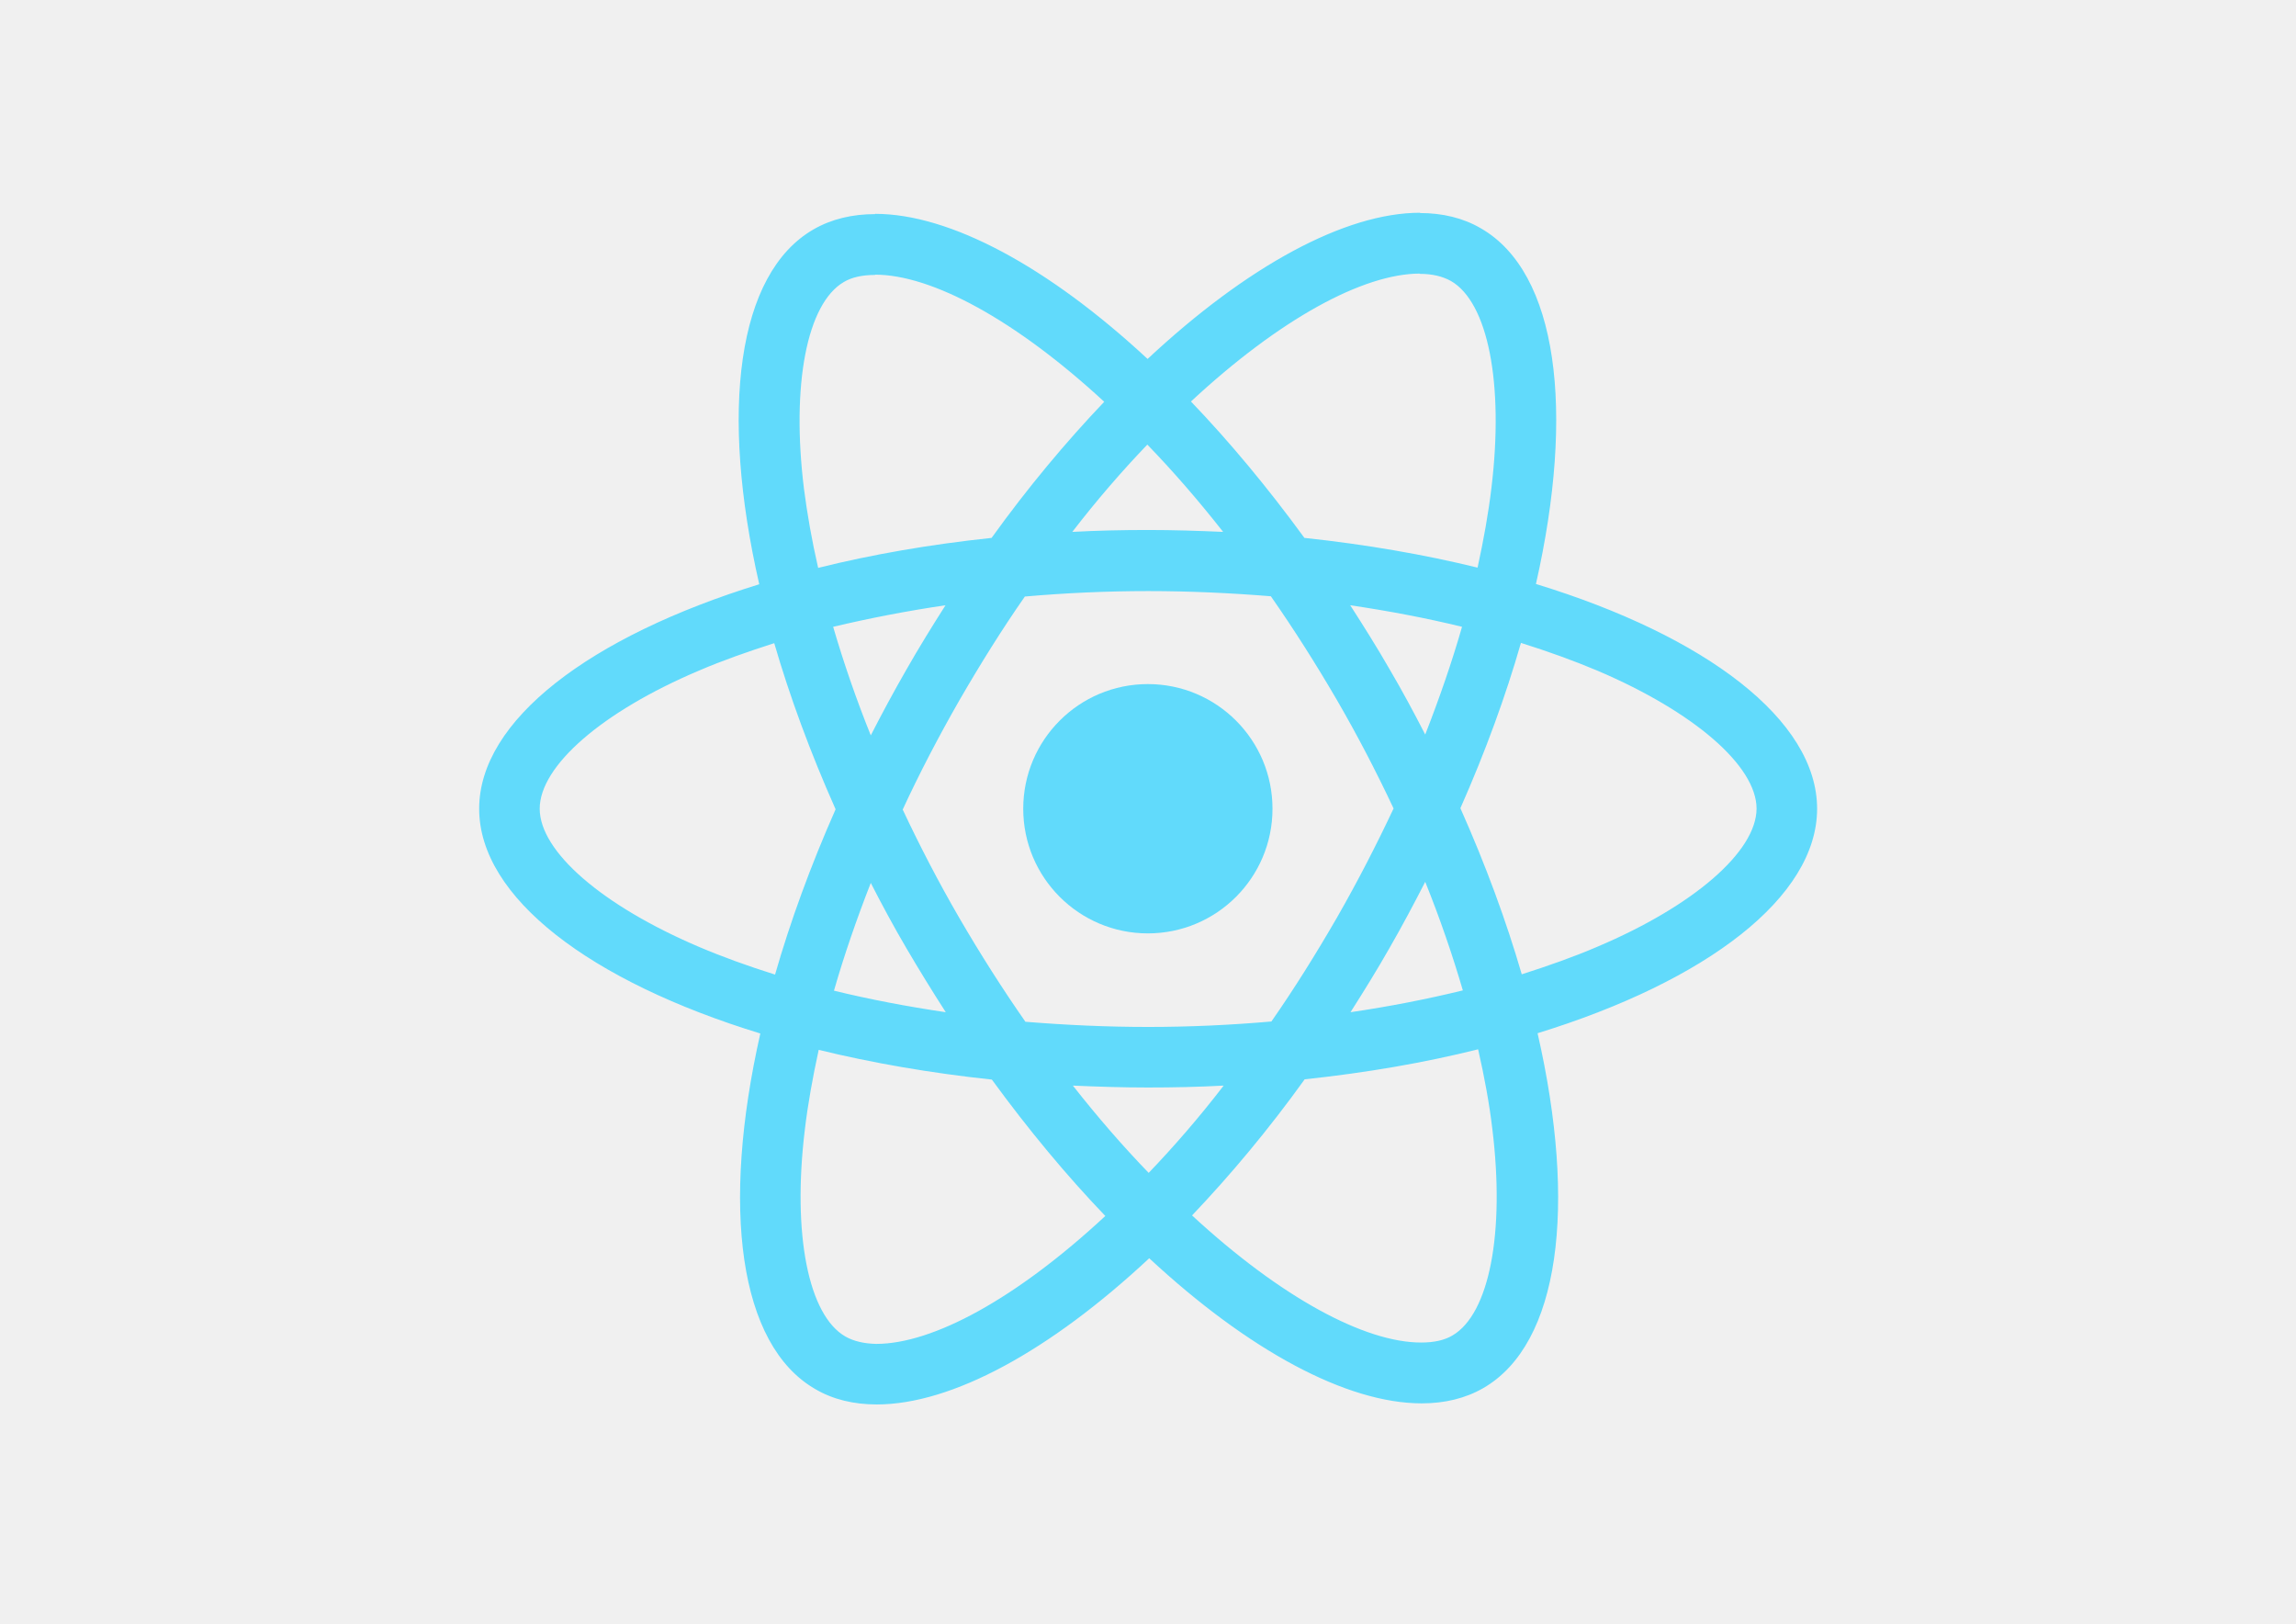
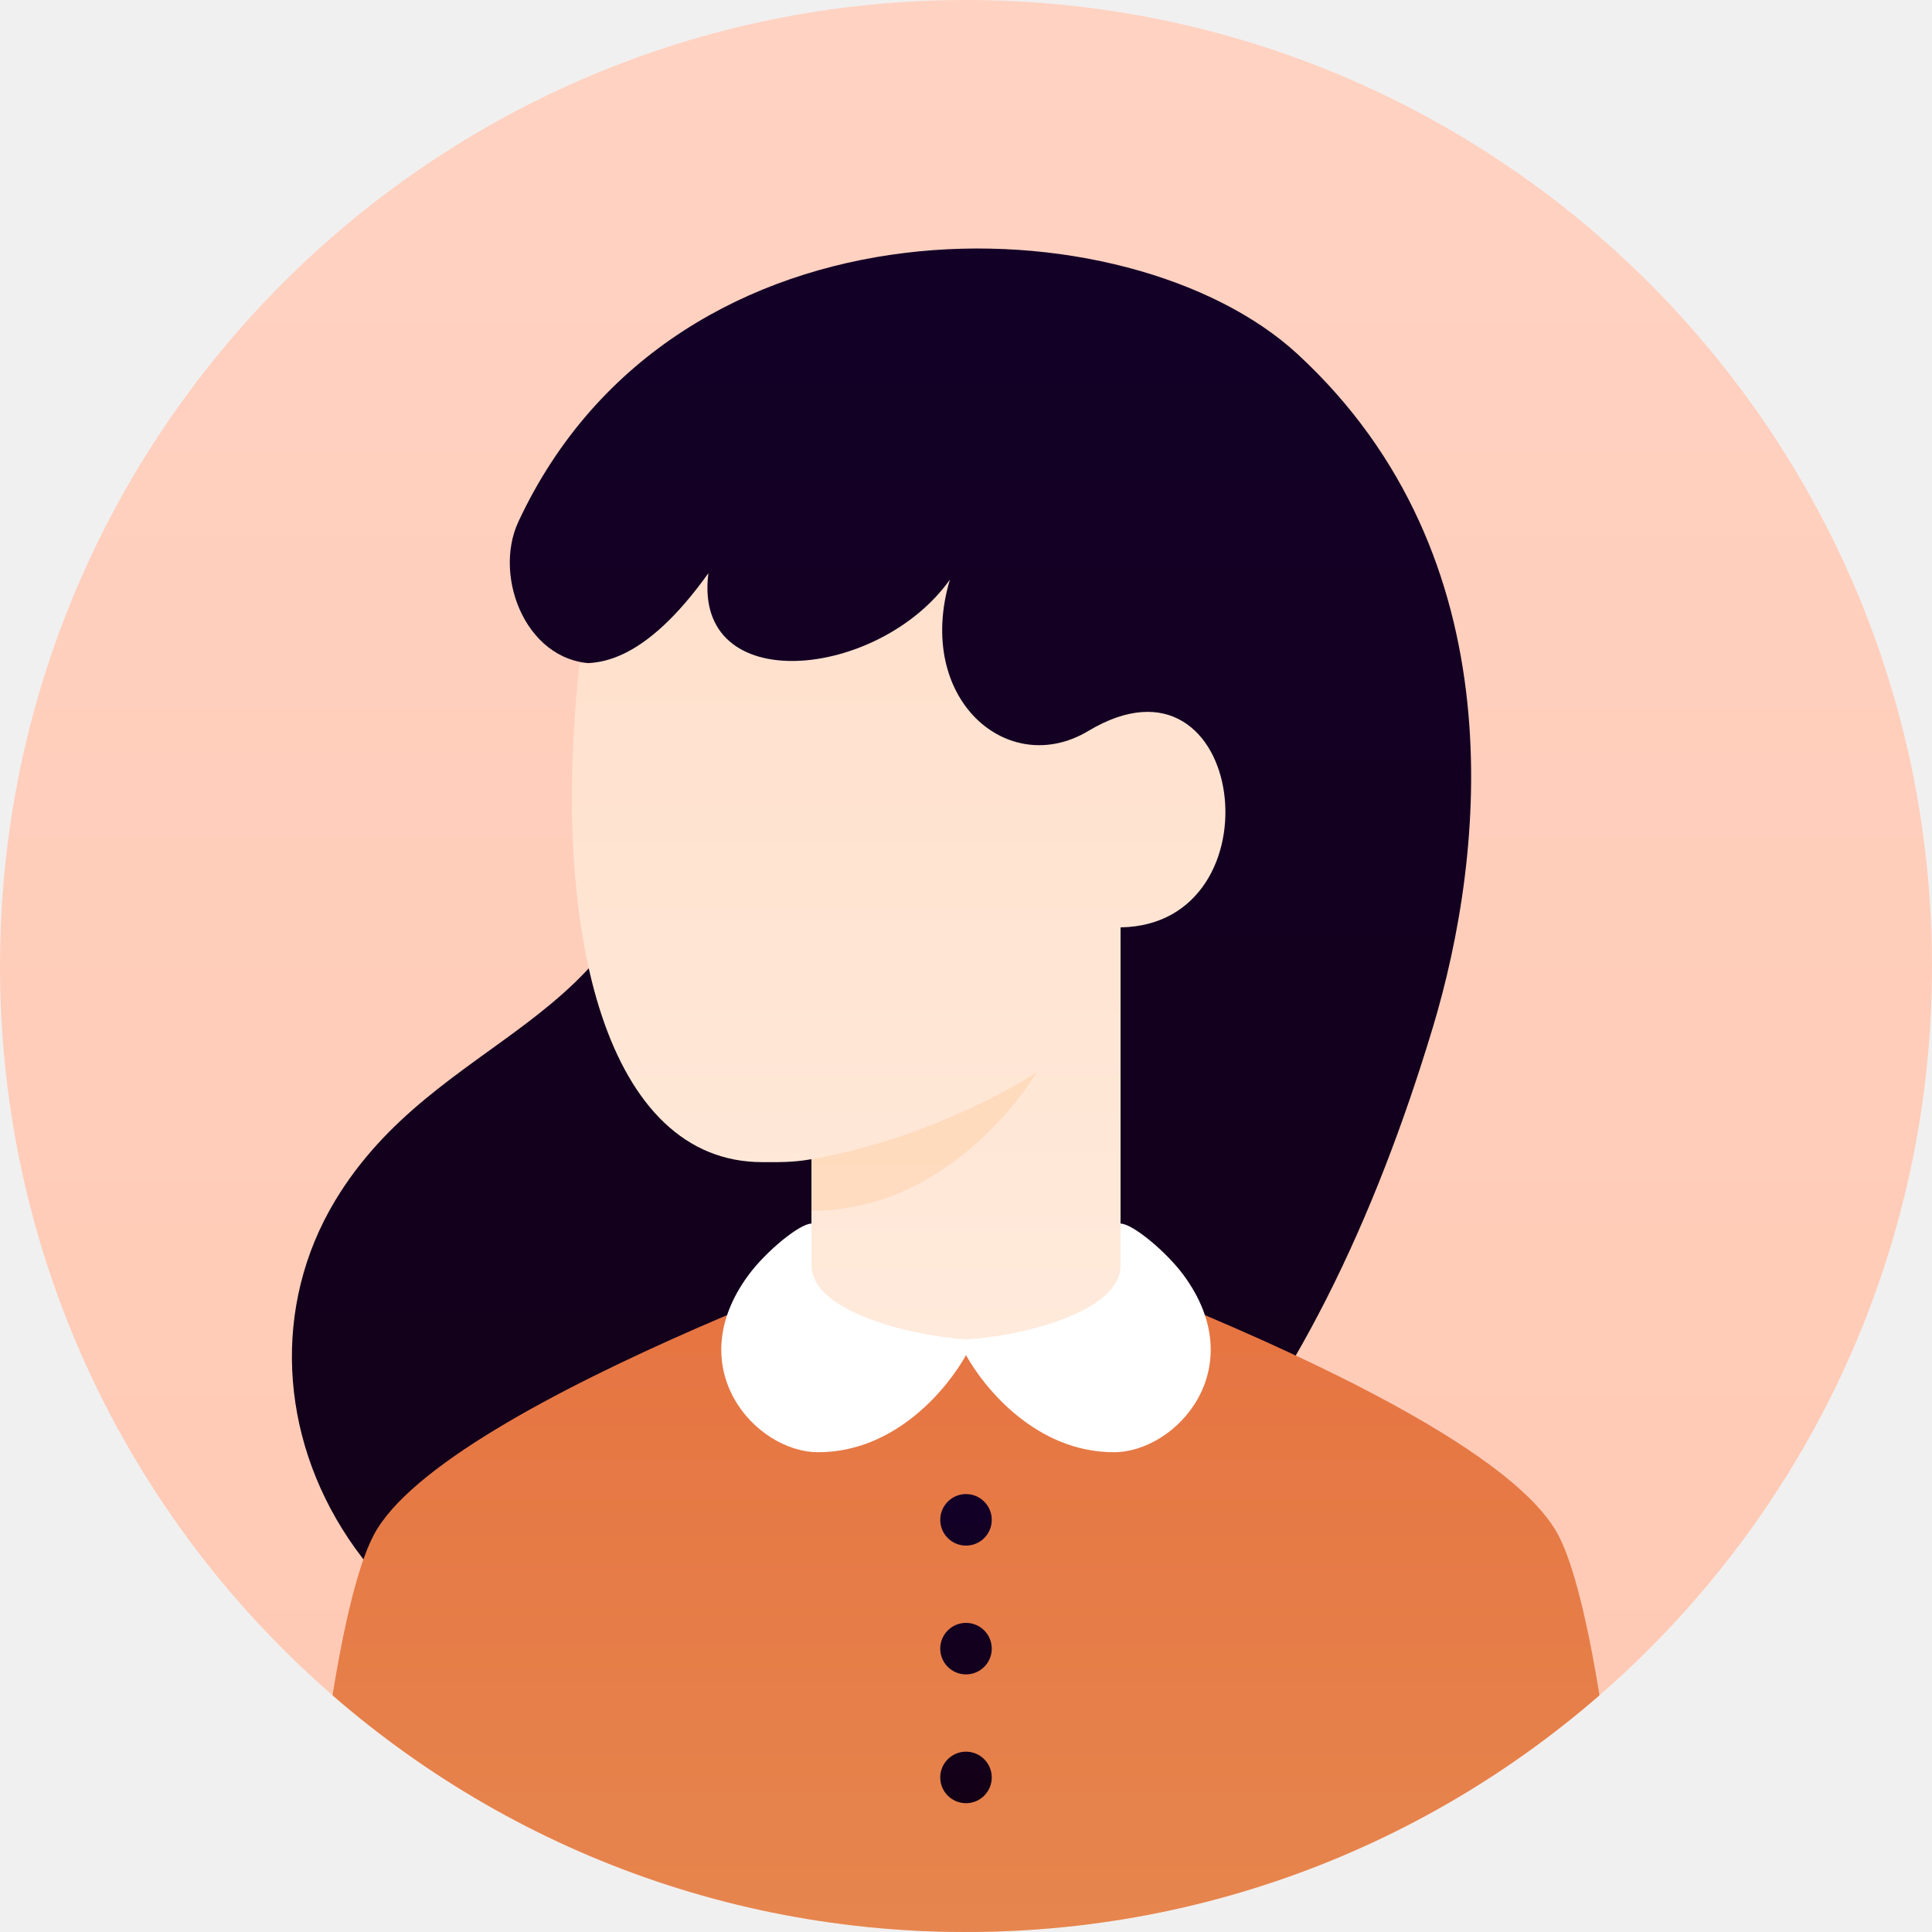
- <svg xmlns="http://www.w3.org/2000/svg" viewBox="0 0 841.9 595.3">
-   <g fill="#61DAFB">
-     <path d="M666.3 296.5c0-32.5-40.7-63.3-103.1-82.4 14.4-63.6 8-114.2-20.2-130.4-6.5-3.8-14.1-5.6-22.4-5.6v22.3c4.6 0 8.3.9 11.4 2.6 13.6 7.8 19.5 37.5 14.9 75.7-1.1 9.4-2.9 19.3-5.1 29.4-19.6-4.8-41-8.5-63.5-10.9-13.5-18.5-27.5-35.3-41.6-50 32.6-30.3 63.2-46.9 84-46.9V78c-27.5 0-63.5 19.6-99.9 53.6-36.4-33.8-72.4-53.2-99.9-53.2v22.3c20.7 0 51.4 16.5 84 46.6-14 14.7-28 31.4-41.3 49.9-22.6 2.4-44 6.1-63.6 11-2.3-10-4-19.7-5.2-29-4.7-38.2 1.1-67.9 14.6-75.8 3-1.8 6.9-2.6 11.5-2.6V78.5c-8.4 0-16 1.8-22.6 5.6-28.1 16.2-34.4 66.7-19.9 130.1-62.2 19.2-102.7 49.9-102.7 82.3 0 32.5 40.7 63.3 103.1 82.4-14.4 63.6-8 114.2 20.2 130.4 6.5 3.8 14.1 5.6 22.5 5.6 27.5 0 63.5-19.6 99.9-53.6 36.4 33.8 72.4 53.2 99.9 53.2 8.4 0 16-1.8 22.6-5.6 28.1-16.2 34.4-66.7 19.9-130.1 62-19.1 102.5-49.9 102.5-82.3zm-130.2-66.7c-3.7 12.9-8.3 26.2-13.5 39.5-4.1-8-8.4-16-13.1-24-4.6-8-9.5-15.8-14.4-23.4 14.2 2.1 27.9 4.7 41 7.9zm-45.8 106.5c-7.8 13.5-15.8 26.3-24.1 38.2-14.9 1.3-30 2-45.2 2-15.1 0-30.2-.7-45-1.9-8.3-11.9-16.4-24.6-24.2-38-7.6-13.1-14.5-26.4-20.8-39.8 6.2-13.4 13.2-26.8 20.7-39.9 7.8-13.5 15.8-26.3 24.1-38.2 14.9-1.3 30-2 45.2-2 15.1 0 30.2.7 45 1.9 8.3 11.9 16.4 24.6 24.2 38 7.6 13.1 14.5 26.4 20.8 39.8-6.3 13.4-13.2 26.8-20.7 39.9zm32.3-13c5.4 13.4 10 26.8 13.8 39.8-13.1 3.2-26.9 5.9-41.2 8 4.9-7.7 9.8-15.6 14.4-23.7 4.6-8 8.9-16.1 13-24.1zM421.2 430c-9.3-9.6-18.6-20.3-27.8-32 9 .4 18.2.7 27.5.7 9.4 0 18.7-.2 27.8-.7-9 11.7-18.3 22.4-27.5 32zm-74.4-58.9c-14.2-2.1-27.9-4.7-41-7.9 3.7-12.9 8.3-26.2 13.5-39.5 4.1 8 8.4 16 13.1 24 4.7 8 9.5 15.8 14.4 23.4zM420.7 163c9.3 9.6 18.6 20.3 27.8 32-9-.4-18.2-.7-27.5-.7-9.4 0-18.7.2-27.8.7 9-11.7 18.3-22.4 27.5-32zm-74 58.9c-4.9 7.7-9.8 15.6-14.4 23.7-4.6 8-8.9 16-13 24-5.4-13.4-10-26.8-13.8-39.8 13.1-3.1 26.9-5.8 41.2-7.9zm-90.5 125.2c-35.4-15.1-58.3-34.9-58.3-50.6 0-15.7 22.9-35.6 58.3-50.6 8.6-3.7 18-7 27.7-10.1 5.7 19.6 13.2 40 22.5 60.9-9.2 20.8-16.6 41.1-22.2 60.6-9.9-3.1-19.3-6.5-28-10.2zM310 490c-13.6-7.8-19.5-37.5-14.9-75.7 1.1-9.4 2.9-19.3 5.1-29.4 19.6 4.8 41 8.5 63.5 10.9 13.5 18.5 27.5 35.3 41.6 50-32.6 30.3-63.2 46.9-84 46.9-4.5-.1-8.3-1-11.3-2.7zm237.2-76.2c4.7 38.2-1.1 67.9-14.6 75.8-3 1.8-6.9 2.6-11.5 2.6-20.7 0-51.4-16.5-84-46.6 14-14.7 28-31.4 41.3-49.9 22.6-2.4 44-6.1 63.6-11 2.3 10.1 4.1 19.8 5.2 29.1zm38.5-66.7c-8.6 3.7-18 7-27.7 10.1-5.7-19.6-13.2-40-22.5-60.9 9.2-20.8 16.6-41.1 22.2-60.6 9.9 3.1 19.3 6.5 28.1 10.2 35.4 15.1 58.3 34.9 58.3 50.6-.1 15.7-23 35.6-58.4 50.6zM320.8 78.4z" />
-     <circle cx="420.9" cy="296.5" r="45.7" />
-     <path d="M520.5 78.1z" />
+ <svg xmlns="http://www.w3.org/2000/svg" width="300" height="300" fill="none">
+   <path fill-rule="evenodd" clip-rule="evenodd" d="M150 300c82.843 0 150-67.157 150-150S232.843 0 150 0 0 67.157 0 150s67.157 150 150 150z" fill="url(#paint0_linear)" />
+   <mask id="mask0" maskUnits="userSpaceOnUse" x="0" y="0" width="300" height="300">
+     <path fill-rule="evenodd" clip-rule="evenodd" d="M150 300c82.843 0 150-67.157 150-150S232.843 0 150 0 0 67.157 0 150s67.157 150 150 150z" fill="#fff" />
+   </mask>
+   <g mask="url(#mask0)">
+     <path d="M222.5 159.5c8.112-26.941 13.112-73-21-104.5-26.07-24.074-96.5-26.5-121 26-4.09 8.764 1.5 22.5 12.5 22 4.323-.197 7 13.5 9.5 22-3.5 34.5-34.682 35.137-50.5 61.5C32.5 219 56.5 267 114 267s90.463-47.596 108.5-107.5z" fill="url(#paint1_linear)" />
+     <path fill-rule="evenodd" clip-rule="evenodd" d="M242 238.425C249.333 252.549 253 304 253 304H47s3.667-51.451 11-65.575C69 217.239 150 190 150 190s81 27.239 92 48.425z" fill="url(#paint2_linear)" />
+     <path fill-rule="evenodd" clip-rule="evenodd" d="M174 202s-12.766 7-24.51 7c-11.745 0-23.49-7-23.49-7v-22c-2.992.534-5.287.454-7.642.454C94.371 180.452 85.325 145.511 90 103c3 0 10 0 20-14-2.5 19.5 26.5 16.5 37.5 1-5.5 18.5 9 31 21.5 23.5 24.511-14.707 30.021 30.126 5 30.5v58z" fill="url(#paint3_linear)" />
+     <mask id="mask1" maskUnits="userSpaceOnUse" x="88" y="89" width="103" height="120">
+       <path fill-rule="evenodd" clip-rule="evenodd" d="M174 202s-12.766 7-24.51 7c-11.745 0-23.49-7-23.49-7v-22c-2.992.534-5.287.454-7.642.454C94.371 180.452 85.325 145.511 90 103c3 0 10 0 20-14-2.5 19.5 26.5 16.5 37.5 1-5.5 18.5 9 31 21.5 23.5 24.511-14.707 30.021 30.126 5 30.5v58z" fill="#fff" />
+     </mask>
+     <g mask="url(#mask1)">
+       <path d="M126 180c20-3.5 35-13.5 35-13.5S148.5 188 126 188v-8z" fill="#FFD7B8" opacity=".782" />
+     </g>
+     <path d="M150.033 207.975c7.227-.327 23.967-3.867 23.967-11.515V190c1.834 0 7.085 4.332 9.786 8 10.676 14.5-1.166 27.5-10.824 27.5-12.186 0-20.26-10.182-22.962-15.08-2.702 4.898-10.776 15.08-22.962 15.08-9.658 0-21.5-13-10.824-27.5 2.701-3.668 7.952-8 9.786-8v6.46c0 7.648 17.192 11.188 24.033 11.515z" fill="#fff" />
+     <path fill-rule="evenodd" clip-rule="evenodd" d="M150 240a4 4 0 1 0 0-8 4 4 0 0 0 0 8zm0 20a4 4 0 1 0 0-8 4 4 0 0 0 0 8zm4 16a4 4 0 1 1-8 0 4 4 0 0 1 8 0z" fill="url(#paint4_linear)" />
  </g>
+   <defs>
+     <linearGradient id="paint0_linear" x1="300" y1="300" x2="300" gradientUnits="userSpaceOnUse">
+       <stop stop-color="#FFC9B3" />
+       <stop offset="1" stop-color="#FFD2C2" />
+     </linearGradient>
+     <linearGradient id="paint1_linear" x1="228.437" y1="38.589" x2="228.437" y2="267" gradientUnits="userSpaceOnUse">
+       <stop stop-color="#130027" />
+       <stop offset="1" stop-color="#130017" />
+     </linearGradient>
+     <linearGradient id="paint2_linear" x1="253" y1="304" x2="253" y2="190" gradientUnits="userSpaceOnUse">
+       <stop stop-color="#E6864E" />
+       <stop offset="1" stop-color="#E67240" />
+     </linearGradient>
+     <linearGradient id="paint3_linear" x1="88.811" y1="89" x2="88.811" y2="209" gradientUnits="userSpaceOnUse">
+       <stop stop-color="#FFE0CC" />
+       <stop offset="1" stop-color="#FFEADB" />
+     </linearGradient>
+     <linearGradient id="paint4_linear" x1="146" y1="232" x2="146" y2="280" gradientUnits="userSpaceOnUse">
+       <stop stop-color="#130027" />
+       <stop offset="1" stop-color="#130017" />
+     </linearGradient>
+   </defs>
</svg>
